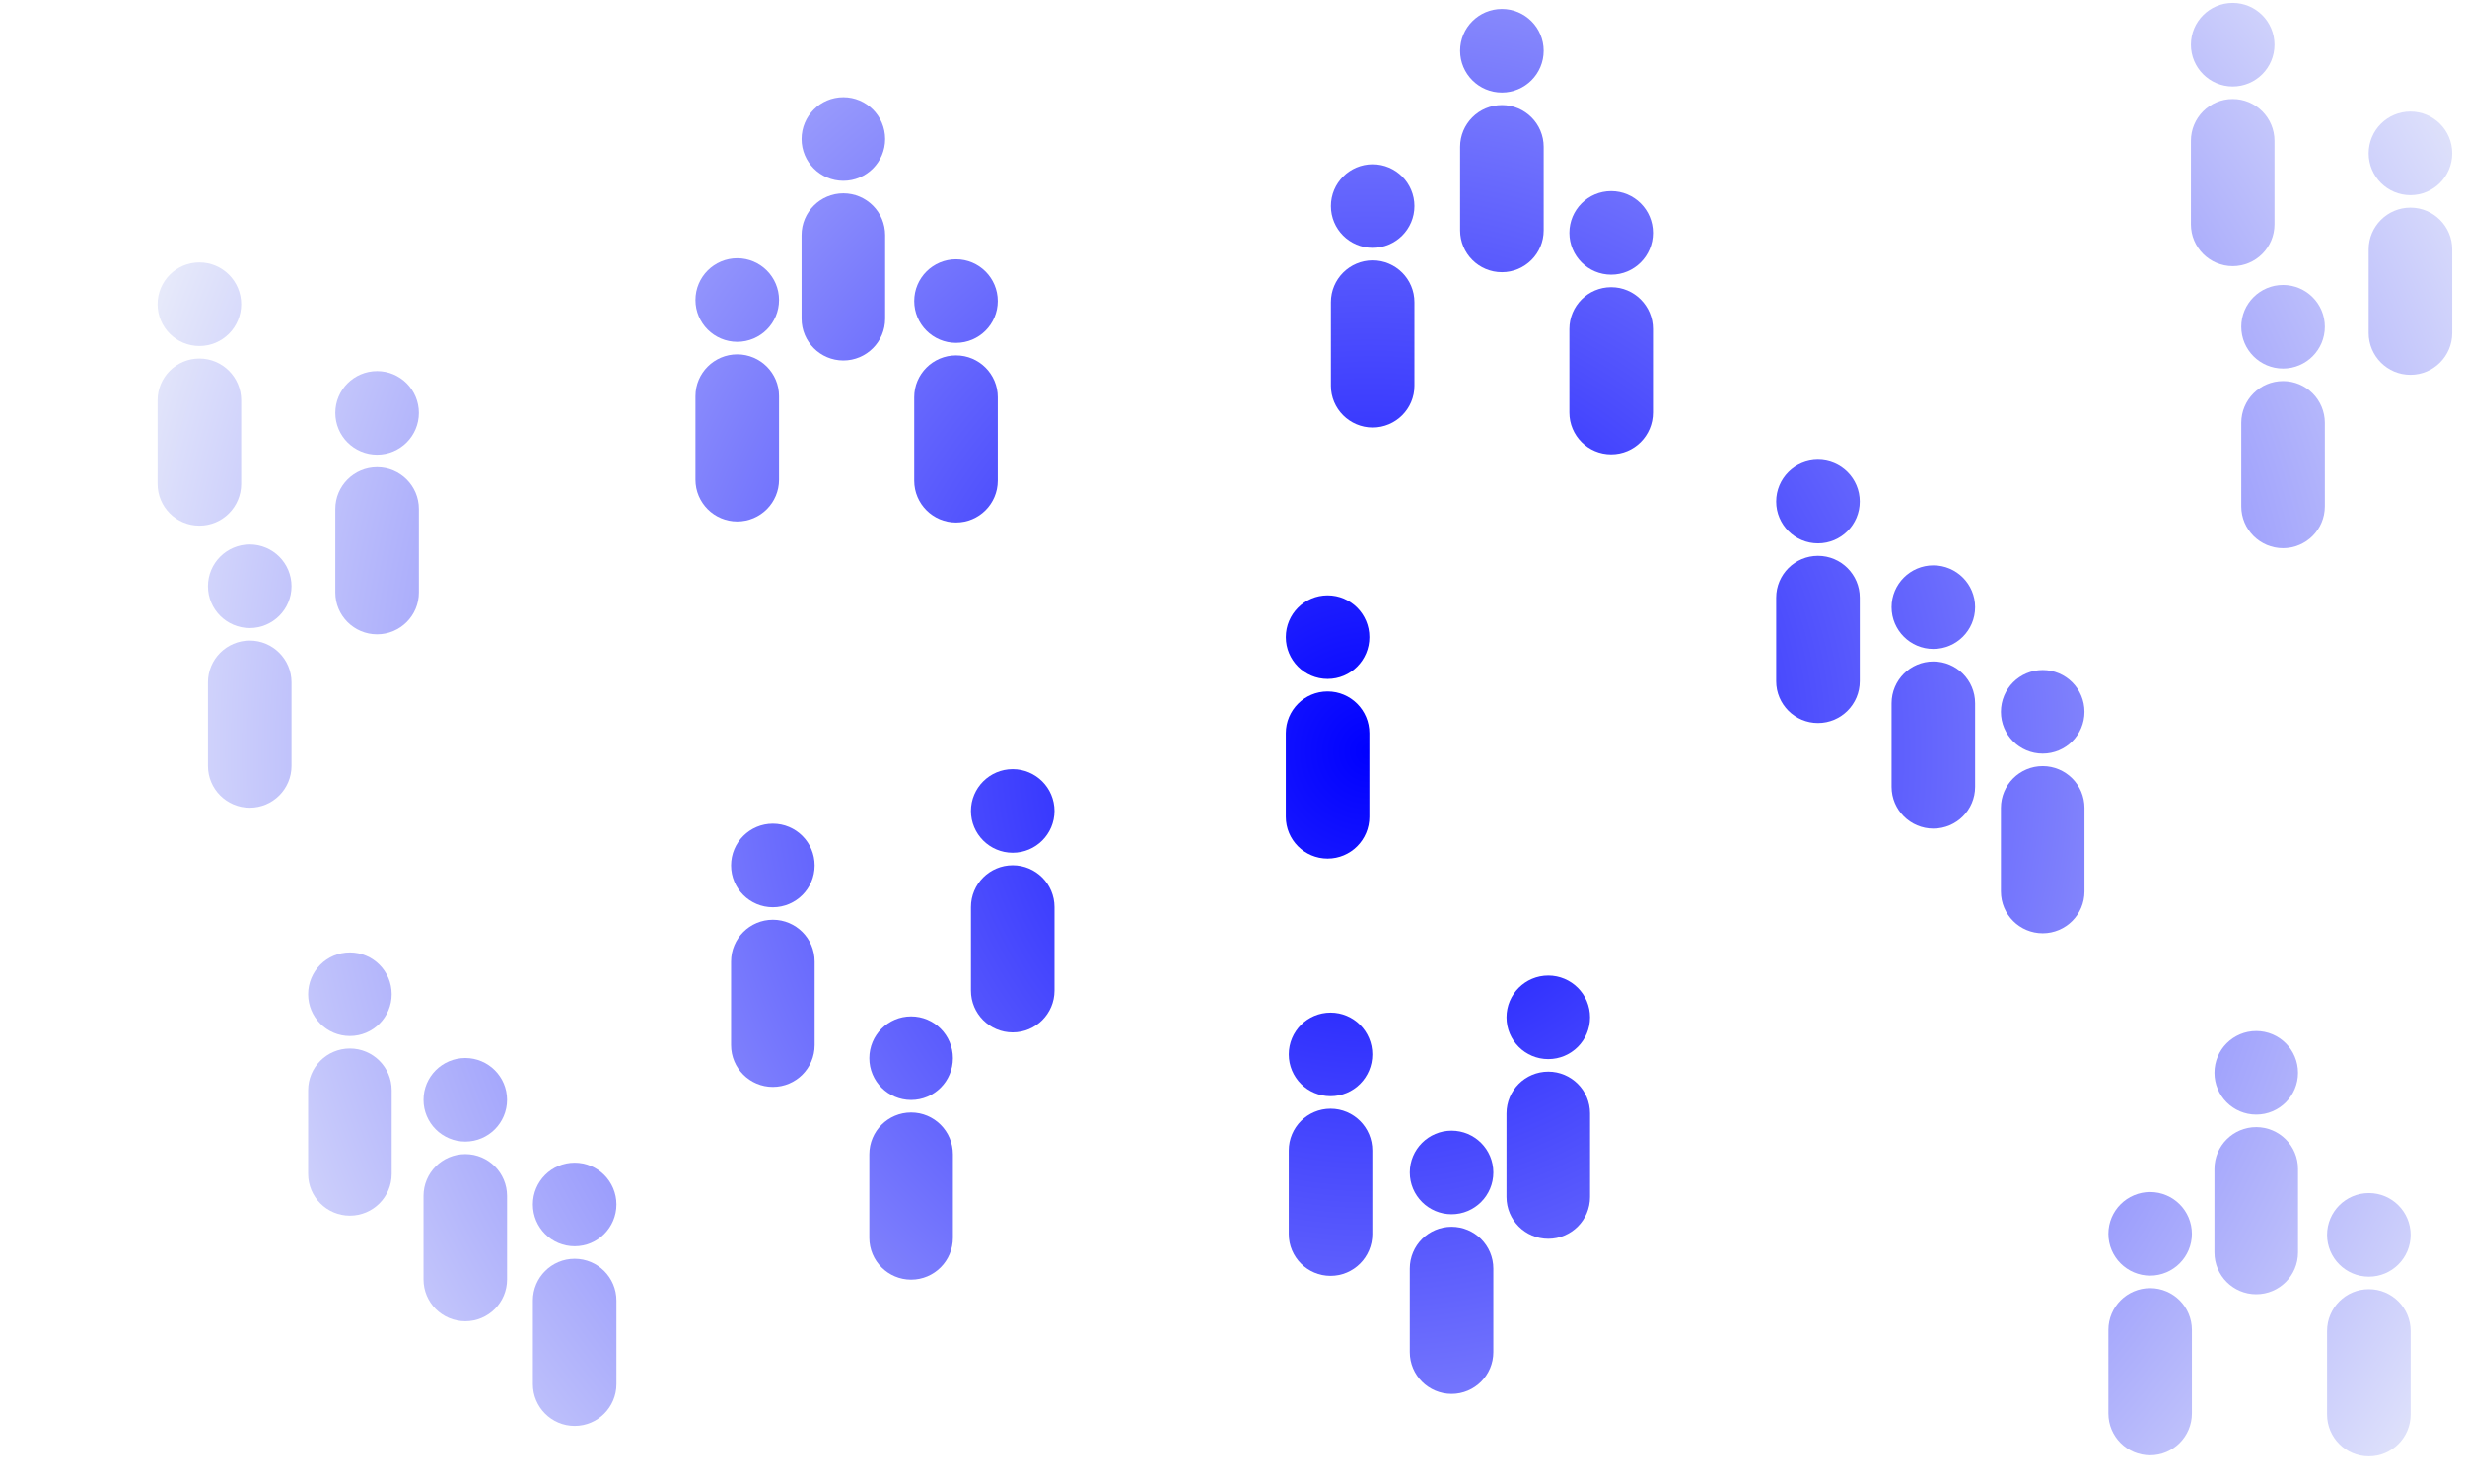
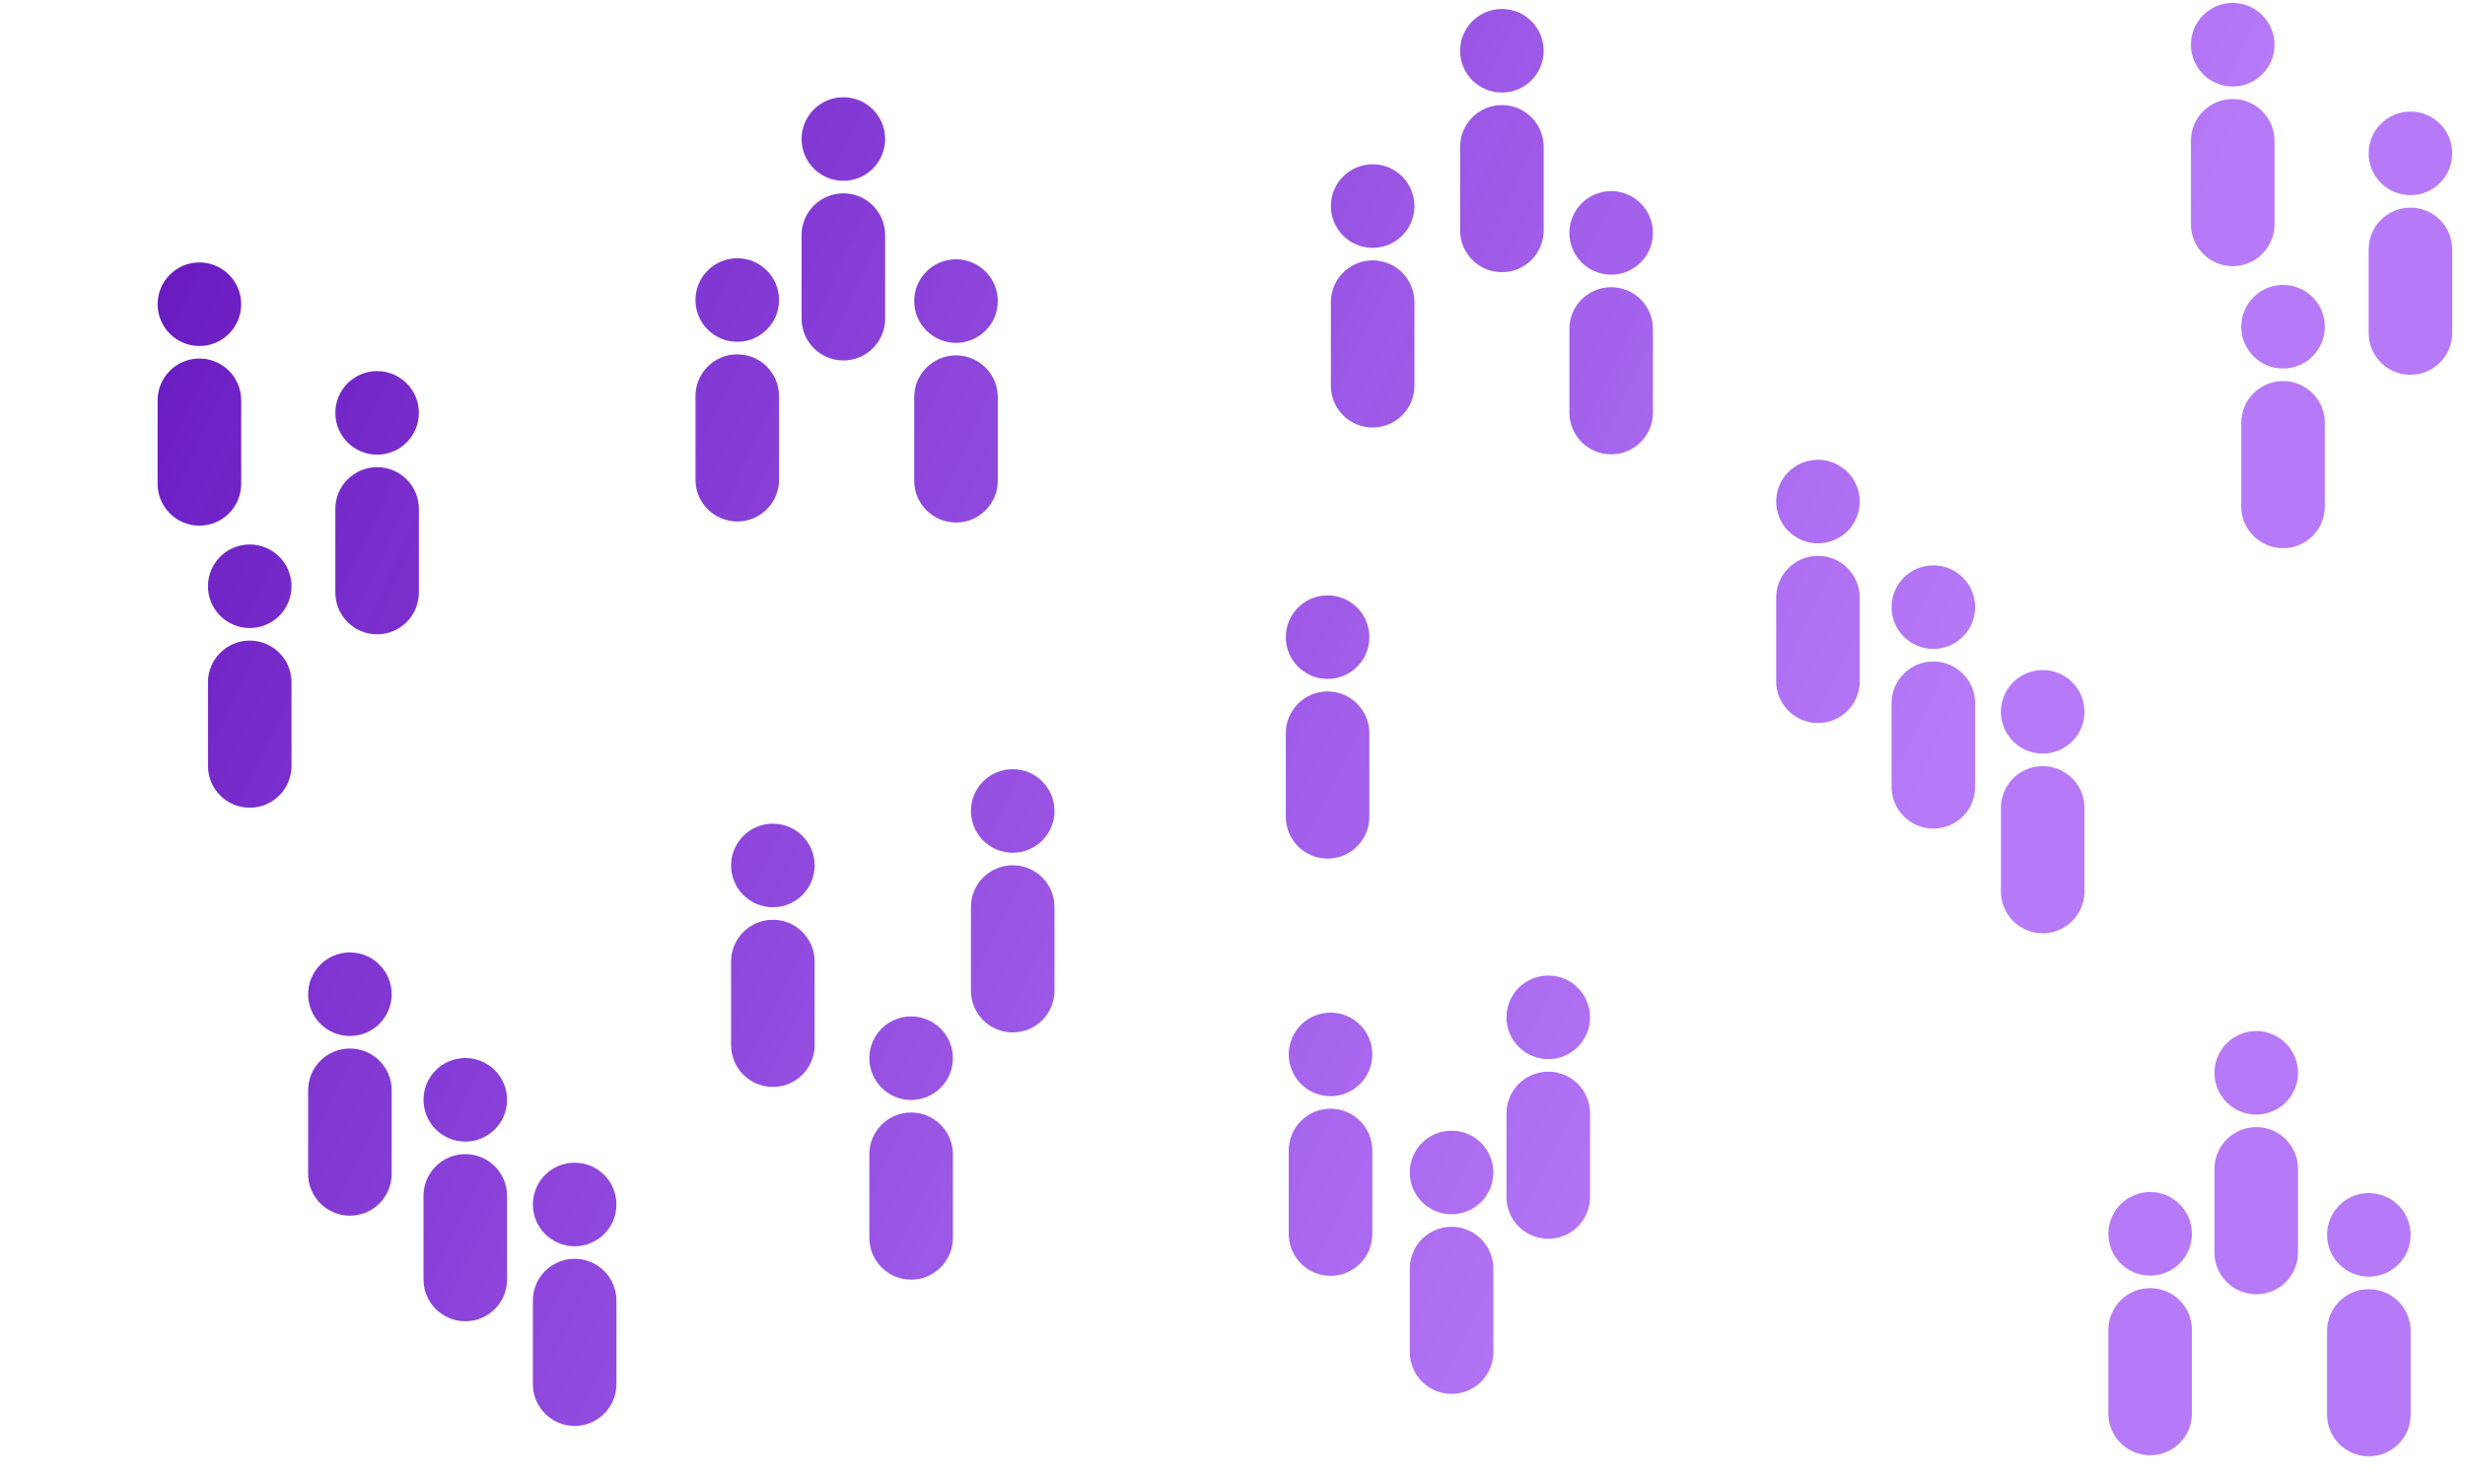
<svg xmlns="http://www.w3.org/2000/svg" xmlns:xlink="http://www.w3.org/1999/xlink" width="590" height="355" viewBox="0 0 590 355" fill="none" version="1.1" id="svg58">
  <defs id="defs58">
    <linearGradient id="linearGradient76">
-       <stop style="stop-color:#0000ff;stop-opacity:1" offset="0" id="stop75" />
-       <stop style="stop-color:#f4f7fa;stop-opacity:1;" offset="1" id="stop76" />
+       <stop style="stop-color:#691bc0;stop-opacity:1;" offset="0" id="stop75" />
+       <stop style="stop-color:#9740f4;stop-opacity:0.702;" offset="1" id="stop76" />
    </linearGradient>
-     <radialGradient xlink:href="#linearGradient76" id="radialGradient76" cx="627.193" cy="-639.256" fx="627.193" fy="-639.256" r="274.608" gradientTransform="matrix(1.178607,-0.1832691,0.1830259,1.177341,-294.4586,1047.406)" gradientUnits="userSpaceOnUse" spreadMethod="pad" />
+     <linearGradient xlink:href="#linearGradient76" id="linearGradient1" x1="49.87" y1="41.682" x2="441.383" y2="229.996" gradientUnits="userSpaceOnUse" />
  </defs>
-   <g id="g1" style="fill-opacity:1;fill:url(#radialGradient76);opacity:1">
-     <rect x="308.462" y="242.359" width="20" height="20" rx="10" fill="#ededed" id="rect19" style="fill-opacity:1.0;fill:url(#radialGradient76)" />
-     <rect x="308.462" y="265.359" width="20" height="40" rx="10" fill="#ededed" id="rect20" style="fill-opacity:1.0;fill:url(#radialGradient76)" />
-     <rect x="166.466" y="61.81" width="20" height="20" rx="10" fill="#d6beff" id="rect25" style="fill:url(#radialGradient76);fill-opacity:1.0" />
-     <rect x="166.466" y="84.81" width="20" height="40" rx="10" fill="#d6beff" id="rect26" style="fill:url(#radialGradient76);fill-opacity:1.0" />
-     <rect x="232.395" y="184.096" width="20" height="20" rx="10" fill="#ededed" id="rect27" style="fill-opacity:1.0;fill:url(#radialGradient76)" />
-     <rect x="232.395" y="207.096" width="20" height="40" rx="10" fill="#ededed" id="rect28" style="fill-opacity:1.0;fill:url(#radialGradient76)" />
-     <rect y="135.316" width="20" height="20" rx="10" fill="#d6beff" id="rect43" x="452.747" style="fill:url(#radialGradient76);fill-opacity:1.0" />
-     <rect y="158.316" width="20" height="40" rx="10" fill="#d6beff" id="rect44" x="452.747" style="fill:url(#radialGradient76);fill-opacity:1.0" />
-     <rect x="375.634" y="45.74" width="20" height="20" rx="10" fill="#ededed" id="rect45" style="fill-opacity:1.0;fill:url(#radialGradient76)" />
-     <rect x="375.634" y="68.74" width="20" height="40" rx="10" fill="#ededed" id="rect46" style="fill-opacity:1.0;fill:url(#radialGradient76)" />
-     <rect x="318.545" y="39.32" width="20" height="20" rx="10" fill="#ededed" id="rect47" style="fill-opacity:1.0;fill:url(#radialGradient76)" />
-     <rect x="318.545" y="62.32" width="20" height="40" rx="10" fill="#ededed" id="rect48" style="fill-opacity:1.0;fill:url(#radialGradient76)" />
-     <rect y="62.059" width="20" height="20" rx="10" fill="#d6beff" id="rect43-4" x="218.819" style="fill:url(#radialGradient76);fill-opacity:1.0" />
-     <rect y="85.059" width="20" height="40" rx="10" fill="#d6beff" id="rect44-12" x="218.819" style="fill:url(#radialGradient76);fill-opacity:1.0" />
-     <rect y="88.816" width="20" height="20" rx="10" fill="#d6beff" id="rect43-7" x="80.261" style="fill:url(#radialGradient76);fill-opacity:1.0" />
-     <rect y="111.816" width="20" height="40" rx="10" fill="#d6beff" id="rect44-9" x="80.261" style="fill:url(#radialGradient76);fill-opacity:1.0" />
-     <rect y="243.266" width="20" height="20" rx="10" fill="#d6beff" id="rect43-45" x="208.076" style="fill:url(#radialGradient76);fill-opacity:1.0" />
-     <rect y="266.266" width="20" height="40" rx="10" fill="#d6beff" id="rect44-99" x="208.076" style="fill:url(#radialGradient76);fill-opacity:1.0" />
-     <rect y="270.617" width="20" height="20" rx="10" fill="#d6beff" id="rect43-61" x="337.433" style="fill:url(#radialGradient76);fill-opacity:1.0" />
-     <rect y="293.617" width="20" height="40" rx="10" fill="#d6beff" id="rect44-4" x="337.433" style="fill:url(#radialGradient76);fill-opacity:1.0" />
-     <rect y="2.149" width="20" height="20" rx="10" fill="#d6beff" id="rect43-7-0" x="349.48" style="fill:url(#radialGradient76);fill-opacity:1.0" />
-     <rect y="25.149" width="20" height="40" rx="10" fill="#d6beff" id="rect44-9-9" x="349.48" style="fill:url(#radialGradient76);fill-opacity:1.0" />
-     <rect x="425.128" y="110.044" width="20" height="20" rx="10" fill="#d6beff" id="rect39-8-1" style="fill:url(#radialGradient76);fill-opacity:1.0" />
-     <rect x="425.128" y="133.044" width="20" height="40" rx="10" fill="#d6beff" id="rect40-9-4" style="fill:url(#radialGradient76);fill-opacity:1.0" />
-     <rect x="191.859" y="23.273" width="20" height="20" rx="10" fill="#d6beff" id="rect39-8-8" style="fill:url(#radialGradient76);fill-opacity:1.0" />
-     <rect x="191.859" y="46.273" width="20" height="40" rx="10" fill="#d6beff" id="rect40-9-8" style="fill:url(#radialGradient76);fill-opacity:1.0" />
-     <rect x="37.725" y="62.812" width="20" height="20" rx="10" fill="#d6beff" id="rect39-8-0" style="fill:url(#radialGradient76);fill-opacity:1.0" />
-     <rect x="37.725" y="85.812" width="20" height="40" rx="10" fill="#d6beff" id="rect40-9-2" style="fill:url(#radialGradient76);fill-opacity:1.0" />
-     <rect x="49.775" y="130.315" width="20" height="20" rx="10" fill="#d6beff" id="rect39-8-2" style="fill:url(#radialGradient76);fill-opacity:1.0" />
-     <rect x="49.775" y="153.315" width="20" height="40" rx="10" fill="#d6beff" id="rect40-9-0" style="fill:url(#radialGradient76);fill-opacity:1.0" />
-     <rect x="174.985" y="197.141" width="20" height="20" rx="10" fill="#d6beff" id="rect39-8-83" style="fill:url(#radialGradient76);fill-opacity:1.0" />
-     <rect x="174.985" y="220.141" width="20" height="40" rx="10" fill="#d6beff" id="rect40-9-40" style="fill:url(#radialGradient76);fill-opacity:1.0" />
-     <rect x="360.579" y="233.489" width="20" height="20" rx="10" fill="#d6beff" id="rect39-8-23" style="fill:url(#radialGradient76);fill-opacity:1.0" />
-     <rect x="360.579" y="256.489" width="20" height="40" rx="10" fill="#d6beff" id="rect40-9-01" style="fill:url(#radialGradient76);fill-opacity:1.0" />
-     <rect x="478.92" y="160.367" width="20" height="20" rx="10" fill="#d6beff" id="rect39-8-5" style="fill:url(#radialGradient76);fill-opacity:1.0" />
-     <rect x="478.92" y="183.367" width="20" height="40" rx="10" fill="#d6beff" id="rect40-9-7" style="fill:url(#radialGradient76);fill-opacity:1.0" />
-     <rect x="307.756" y="142.492" width="20" height="20" rx="10" fill="#d6beff" id="rect39-8-5-4-4-9-1-7" style="fill:url(#radialGradient76);fill-opacity:1.0" />
-     <rect x="307.756" y="165.492" width="20" height="40" rx="10" fill="#d6beff" id="rect40-9-7-5-7-6-7-7" style="fill:url(#radialGradient76);fill-opacity:1.0" />
-     <rect y="253.227" width="20" height="20" rx="10" fill="#d6beff" id="rect43-456" x="101.369" style="fill:url(#radialGradient76);fill-opacity:1.0" />
-     <rect y="276.227" width="20" height="40" rx="10" fill="#d6beff" id="rect44-2" x="101.369" style="fill:url(#radialGradient76);fill-opacity:1.0" />
-     <rect x="73.75" y="227.955" width="20" height="20" rx="10" fill="#d6beff" id="rect39-8-1-9" style="fill:url(#radialGradient76);fill-opacity:1.0" />
-     <rect x="73.75" y="250.955" width="20" height="40" rx="10" fill="#d6beff" id="rect40-9-4-7" style="fill:url(#radialGradient76);fill-opacity:1.0" />
-     <rect x="127.543" y="278.278" width="20" height="20" rx="10" fill="#d6beff" id="rect39-8-5-6" style="fill:url(#radialGradient76);fill-opacity:1.0" />
-     <rect x="127.543" y="301.278" width="20" height="40" rx="10" fill="#d6beff" id="rect40-9-7-8" style="fill:url(#radialGradient76);fill-opacity:1.0" />
-     <rect x="504.637" y="285.304" width="20" height="20" rx="10" fill="#d6beff" id="rect25-4" style="fill:url(#radialGradient76);fill-opacity:1.0" />
-     <rect x="504.637" y="308.304" width="20" height="40" rx="10" fill="#d6beff" id="rect26-7" style="fill:url(#radialGradient76);fill-opacity:1.0" />
-     <rect y="285.553" width="20" height="20" rx="10" fill="#d6beff" id="rect43-4-8" x="556.989" style="fill:url(#radialGradient76);fill-opacity:1.0" />
-     <rect y="308.553" width="20" height="40" rx="10" fill="#d6beff" id="rect44-12-4" x="556.989" style="fill:url(#radialGradient76);fill-opacity:1.0" />
-     <rect x="530.03" y="246.767" width="20" height="20" rx="10" fill="#d6beff" id="rect39-8-8-6" style="fill:url(#radialGradient76);fill-opacity:1.0" />
-     <rect x="530.03" y="269.767" width="20" height="40" rx="10" fill="#d6beff" id="rect40-9-8-2" style="fill:url(#radialGradient76);fill-opacity:1.0" />
-     <rect y="26.703" width="20" height="20" rx="10" fill="#d6beff" id="rect43-7-2" x="566.94" style="fill:url(#radialGradient76);fill-opacity:1.0" />
-     <rect y="49.703" width="20" height="40" rx="10" fill="#d6beff" id="rect44-9-4" x="566.94" style="fill:url(#radialGradient76);fill-opacity:1.0" />
-     <rect x="524.404" y="0.699" width="20" height="20" rx="10" fill="#d6beff" id="rect39-8-0-8" style="fill:url(#radialGradient76);fill-opacity:1.0" />
-     <rect x="524.404" y="23.699" width="20" height="40" rx="10" fill="#d6beff" id="rect40-9-2-8" style="fill:url(#radialGradient76);fill-opacity:1.0" />
-     <rect x="536.454" y="68.202" width="20" height="20" rx="10" fill="#d6beff" id="rect39-8-2-4" style="fill:url(#radialGradient76);fill-opacity:1.0" />
-     <rect x="536.454" y="91.202" width="20" height="40" rx="10" fill="#d6beff" id="rect40-9-0-8" style="fill:url(#radialGradient76);fill-opacity:1.0" />
+   <g id="g1" style="fill-opacity:1;fill:url(#linearGradient1);opacity:1">
+     <rect x="308.462" y="242.359" width="20" height="20" rx="10" fill="#ededed" id="rect19" style="fill-opacity:1;fill:url(#linearGradient1)" />
+     <rect x="308.462" y="265.359" width="20" height="40" rx="10" fill="#ededed" id="rect20" style="fill-opacity:1;fill:url(#linearGradient1)" />
+     <rect x="166.466" y="61.81" width="20" height="20" rx="10" fill="#d6beff" id="rect25" style="fill:url(#linearGradient1);fill-opacity:1" />
+     <rect x="166.466" y="84.81" width="20" height="40" rx="10" fill="#d6beff" id="rect26" style="fill:url(#linearGradient1);fill-opacity:1" />
+     <rect x="232.395" y="184.096" width="20" height="20" rx="10" fill="#ededed" id="rect27" style="fill-opacity:1;fill:url(#linearGradient1)" />
+     <rect x="232.395" y="207.096" width="20" height="40" rx="10" fill="#ededed" id="rect28" style="fill-opacity:1;fill:url(#linearGradient1)" />
+     <rect y="135.316" width="20" height="20" rx="10" fill="#d6beff" id="rect43" x="452.747" style="fill:url(#linearGradient1);fill-opacity:1" />
+     <rect y="158.316" width="20" height="40" rx="10" fill="#d6beff" id="rect44" x="452.747" style="fill:url(#linearGradient1);fill-opacity:1" />
+     <rect x="375.634" y="45.74" width="20" height="20" rx="10" fill="#ededed" id="rect45" style="fill-opacity:1;fill:url(#linearGradient1)" />
+     <rect x="375.634" y="68.74" width="20" height="40" rx="10" fill="#ededed" id="rect46" style="fill-opacity:1;fill:url(#linearGradient1)" />
+     <rect x="318.545" y="39.32" width="20" height="20" rx="10" fill="#ededed" id="rect47" style="fill-opacity:1;fill:url(#linearGradient1)" />
+     <rect x="318.545" y="62.32" width="20" height="40" rx="10" fill="#ededed" id="rect48" style="fill-opacity:1;fill:url(#linearGradient1)" />
+     <rect y="62.059" width="20" height="20" rx="10" fill="#d6beff" id="rect43-4" x="218.819" style="fill:url(#linearGradient1);fill-opacity:1" />
+     <rect y="85.059" width="20" height="40" rx="10" fill="#d6beff" id="rect44-12" x="218.819" style="fill:url(#linearGradient1);fill-opacity:1" />
+     <rect y="88.816" width="20" height="20" rx="10" fill="#d6beff" id="rect43-7" x="80.261" style="fill:url(#linearGradient1);fill-opacity:1" />
+     <rect y="111.816" width="20" height="40" rx="10" fill="#d6beff" id="rect44-9" x="80.261" style="fill:url(#linearGradient1);fill-opacity:1" />
+     <rect y="243.266" width="20" height="20" rx="10" fill="#d6beff" id="rect43-45" x="208.076" style="fill:url(#linearGradient1);fill-opacity:1" />
+     <rect y="266.266" width="20" height="40" rx="10" fill="#d6beff" id="rect44-99" x="208.076" style="fill:url(#linearGradient1);fill-opacity:1" />
+     <rect y="270.617" width="20" height="20" rx="10" fill="#d6beff" id="rect43-61" x="337.433" style="fill:url(#linearGradient1);fill-opacity:1" />
+     <rect y="293.617" width="20" height="40" rx="10" fill="#d6beff" id="rect44-4" x="337.433" style="fill:url(#linearGradient1);fill-opacity:1" />
+     <rect y="2.149" width="20" height="20" rx="10" fill="#d6beff" id="rect43-7-0" x="349.48" style="fill:url(#linearGradient1);fill-opacity:1" />
+     <rect y="25.149" width="20" height="40" rx="10" fill="#d6beff" id="rect44-9-9" x="349.48" style="fill:url(#linearGradient1);fill-opacity:1" />
+     <rect x="425.128" y="110.044" width="20" height="20" rx="10" fill="#d6beff" id="rect39-8-1" style="fill:url(#linearGradient1);fill-opacity:1" />
+     <rect x="425.128" y="133.044" width="20" height="40" rx="10" fill="#d6beff" id="rect40-9-4" style="fill:url(#linearGradient1);fill-opacity:1" />
+     <rect x="191.859" y="23.273" width="20" height="20" rx="10" fill="#d6beff" id="rect39-8-8" style="fill:url(#linearGradient1);fill-opacity:1" />
+     <rect x="191.859" y="46.273" width="20" height="40" rx="10" fill="#d6beff" id="rect40-9-8" style="fill:url(#linearGradient1);fill-opacity:1" />
+     <rect x="37.725" y="62.812" width="20" height="20" rx="10" fill="#d6beff" id="rect39-8-0" style="fill:url(#linearGradient1);fill-opacity:1" />
+     <rect x="37.725" y="85.812" width="20" height="40" rx="10" fill="#d6beff" id="rect40-9-2" style="fill:url(#linearGradient1);fill-opacity:1" />
+     <rect x="49.775" y="130.315" width="20" height="20" rx="10" fill="#d6beff" id="rect39-8-2" style="fill:url(#linearGradient1);fill-opacity:1" />
+     <rect x="49.775" y="153.315" width="20" height="40" rx="10" fill="#d6beff" id="rect40-9-0" style="fill:url(#linearGradient1);fill-opacity:1" />
+     <rect x="174.985" y="197.141" width="20" height="20" rx="10" fill="#d6beff" id="rect39-8-83" style="fill:url(#linearGradient1);fill-opacity:1" />
+     <rect x="174.985" y="220.141" width="20" height="40" rx="10" fill="#d6beff" id="rect40-9-40" style="fill:url(#linearGradient1);fill-opacity:1" />
+     <rect x="360.579" y="233.489" width="20" height="20" rx="10" fill="#d6beff" id="rect39-8-23" style="fill:url(#linearGradient1);fill-opacity:1" />
+     <rect x="360.579" y="256.489" width="20" height="40" rx="10" fill="#d6beff" id="rect40-9-01" style="fill:url(#linearGradient1);fill-opacity:1" />
+     <rect x="478.92" y="160.367" width="20" height="20" rx="10" fill="#d6beff" id="rect39-8-5" style="fill:url(#linearGradient1);fill-opacity:1" />
+     <rect x="478.92" y="183.367" width="20" height="40" rx="10" fill="#d6beff" id="rect40-9-7" style="fill:url(#linearGradient1);fill-opacity:1" />
+     <rect x="307.756" y="142.492" width="20" height="20" rx="10" fill="#d6beff" id="rect39-8-5-4-4-9-1-7" style="fill:url(#linearGradient1);fill-opacity:1" />
+     <rect x="307.756" y="165.492" width="20" height="40" rx="10" fill="#d6beff" id="rect40-9-7-5-7-6-7-7" style="fill:url(#linearGradient1);fill-opacity:1" />
+     <rect y="253.227" width="20" height="20" rx="10" fill="#d6beff" id="rect43-456" x="101.369" style="fill:url(#linearGradient1);fill-opacity:1" />
+     <rect y="276.227" width="20" height="40" rx="10" fill="#d6beff" id="rect44-2" x="101.369" style="fill:url(#linearGradient1);fill-opacity:1" />
+     <rect x="73.75" y="227.955" width="20" height="20" rx="10" fill="#d6beff" id="rect39-8-1-9" style="fill:url(#linearGradient1);fill-opacity:1" />
+     <rect x="73.75" y="250.955" width="20" height="40" rx="10" fill="#d6beff" id="rect40-9-4-7" style="fill:url(#linearGradient1);fill-opacity:1" />
+     <rect x="127.543" y="278.278" width="20" height="20" rx="10" fill="#d6beff" id="rect39-8-5-6" style="fill:url(#linearGradient1);fill-opacity:1" />
+     <rect x="127.543" y="301.278" width="20" height="40" rx="10" fill="#d6beff" id="rect40-9-7-8" style="fill:url(#linearGradient1);fill-opacity:1" />
+     <rect x="504.637" y="285.304" width="20" height="20" rx="10" fill="#d6beff" id="rect25-4" style="fill:url(#linearGradient1);fill-opacity:1" />
+     <rect x="504.637" y="308.304" width="20" height="40" rx="10" fill="#d6beff" id="rect26-7" style="fill:url(#linearGradient1);fill-opacity:1" />
+     <rect y="285.553" width="20" height="20" rx="10" fill="#d6beff" id="rect43-4-8" x="556.989" style="fill:url(#linearGradient1);fill-opacity:1" />
+     <rect y="308.553" width="20" height="40" rx="10" fill="#d6beff" id="rect44-12-4" x="556.989" style="fill:url(#linearGradient1);fill-opacity:1" />
+     <rect x="530.03" y="246.767" width="20" height="20" rx="10" fill="#d6beff" id="rect39-8-8-6" style="fill:url(#linearGradient1);fill-opacity:1" />
+     <rect x="530.03" y="269.767" width="20" height="40" rx="10" fill="#d6beff" id="rect40-9-8-2" style="fill:url(#linearGradient1);fill-opacity:1" />
+     <rect y="26.703" width="20" height="20" rx="10" fill="#d6beff" id="rect43-7-2" x="566.94" style="fill:url(#linearGradient1);fill-opacity:1" />
+     <rect y="49.703" width="20" height="40" rx="10" fill="#d6beff" id="rect44-9-4" x="566.94" style="fill:url(#linearGradient1);fill-opacity:1" />
+     <rect x="524.404" y="0.699" width="20" height="20" rx="10" fill="#d6beff" id="rect39-8-0-8" style="fill:url(#linearGradient1);fill-opacity:1" />
+     <rect x="524.404" y="23.699" width="20" height="40" rx="10" fill="#d6beff" id="rect40-9-2-8" style="fill:url(#linearGradient1);fill-opacity:1" />
+     <rect x="536.454" y="68.202" width="20" height="20" rx="10" fill="#d6beff" id="rect39-8-2-4" style="fill:url(#linearGradient1);fill-opacity:1" />
+     <rect x="536.454" y="91.202" width="20" height="40" rx="10" fill="#d6beff" id="rect40-9-0-8" style="fill:url(#linearGradient1);fill-opacity:1" />
  </g>
</svg>
